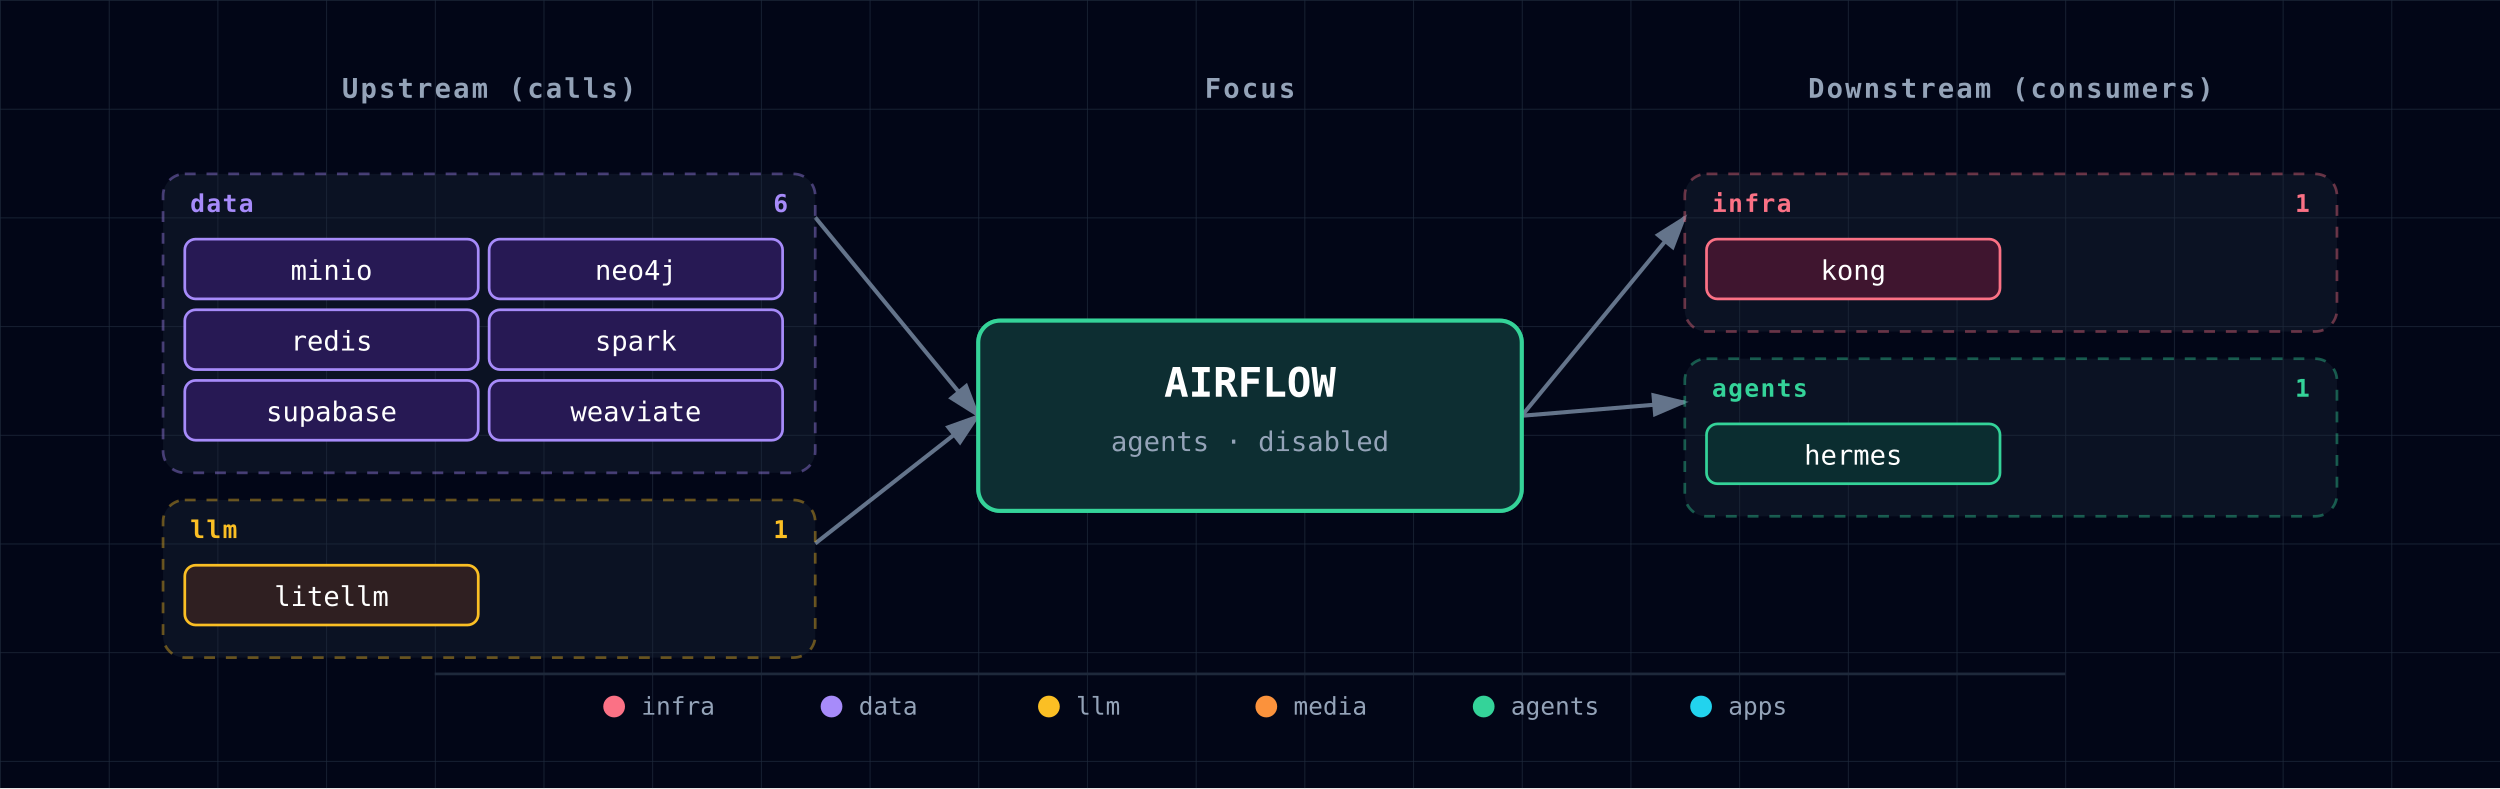
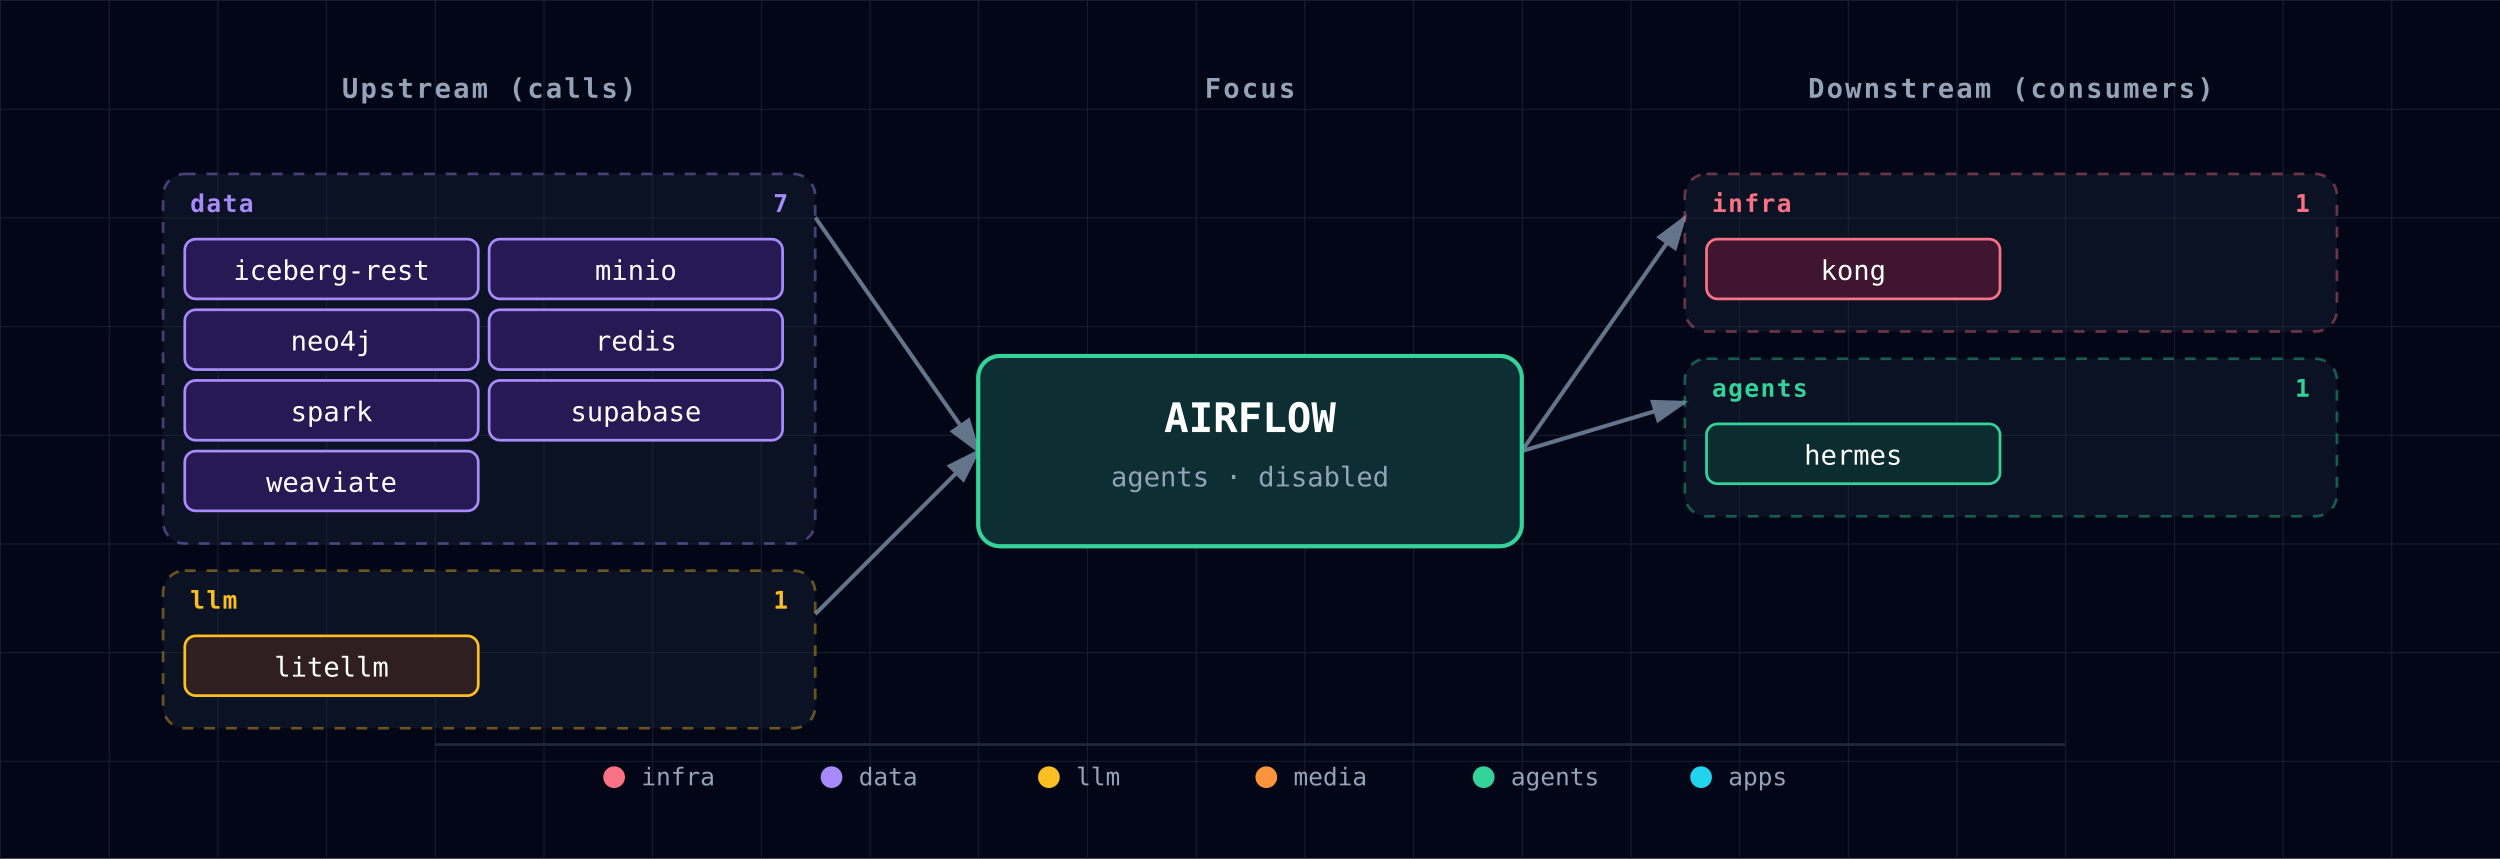
- <svg xmlns="http://www.w3.org/2000/svg" viewBox="0 0 920 290" font-family="'JetBrains Mono', 'Fira Code', Menlo, Consolas, monospace">
+ <svg xmlns="http://www.w3.org/2000/svg" viewBox="0 0 920 316" font-family="'JetBrains Mono', 'Fira Code', Menlo, Consolas, monospace">
  <defs>
    <pattern id="grid" width="40" height="40" patternUnits="userSpaceOnUse">
      <path d="M 40 0 L 0 0 0 40" fill="none" stroke="#1e293b" stroke-width="0.5" />
    </pattern>
    <marker id="arrowhead" markerWidth="9" markerHeight="6" refX="8" refY="3" orient="auto">
      <polygon points="0 0, 9 3, 0 6" fill="#64748b" />
    </marker>
    <filter id="focus-glow" x="-50%" y="-50%" width="200%" height="200%">
      <feGaussianBlur in="SourceAlpha" stdDeviation="6" />
      <feFlood flood-color="#34d399" flood-opacity="0.6" />
      <feComposite in2="SourceAlpha" operator="in" />
      <feMerge>
        <feMergeNode />
        <feMergeNode in="SourceGraphic" />
      </feMerge>
    </filter>
  </defs>
-   <rect width="920" height="290" fill="#020617" />
-   <rect width="920" height="290" fill="url(#grid)" />
+   <rect width="920" height="316" fill="#020617" />
+   <rect width="920" height="316" fill="url(#grid)" />
  <text x="180" y="36" fill="#94a3b8" font-size="10" font-weight="600" text-anchor="middle" letter-spacing="0.08em">Upstream (calls)</text>
  <text x="460" y="36" fill="#94a3b8" font-size="10" font-weight="600" text-anchor="middle" letter-spacing="0.08em">Focus</text>
  <text x="740" y="36" fill="#94a3b8" font-size="10" font-weight="600" text-anchor="middle" letter-spacing="0.08em">Downstream (consumers)</text>
-   <line x1="300" y1="80" x2="360" y2="153" stroke="#64748b" stroke-width="1.5" marker-end="url(#arrowhead)" />
-   <line x1="300" y1="200" x2="360" y2="153" stroke="#64748b" stroke-width="1.5" marker-end="url(#arrowhead)" />
-   <line x1="560" y1="153" x2="620" y2="80" stroke="#64748b" stroke-width="1.5" marker-end="url(#arrowhead)" />
-   <line x1="560" y1="153" x2="620" y2="148" stroke="#64748b" stroke-width="1.5" marker-end="url(#arrowhead)" />
+   <line x1="300" y1="80" x2="360" y2="166" stroke="#64748b" stroke-width="1.5" marker-end="url(#arrowhead)" />
+   <line x1="300" y1="226" x2="360" y2="166" stroke="#64748b" stroke-width="1.5" marker-end="url(#arrowhead)" />
+   <line x1="560" y1="166" x2="620" y2="80" stroke="#64748b" stroke-width="1.5" marker-end="url(#arrowhead)" />
+   <line x1="560" y1="166" x2="620" y2="148" stroke="#64748b" stroke-width="1.5" marker-end="url(#arrowhead)" />
  <g>
    <g class="cluster">
-       <rect x="60" y="64" width="240" height="110" rx="8" fill="rgba(30,41,59,0.35)" stroke="#a78bfa" stroke-width="1" stroke-dasharray="4,4" stroke-opacity="0.4" />
+       <rect x="60" y="64" width="240" height="136" rx="8" fill="rgba(30,41,59,0.35)" stroke="#a78bfa" stroke-width="1" stroke-dasharray="4,4" stroke-opacity="0.4" />
      <text x="70" y="78" fill="#a78bfa" font-size="9" font-weight="700" text-anchor="start" style="letter-spacing:0.06em;text-transform:uppercase;">data</text>
-       <text x="290" y="78" fill="#a78bfa" font-size="9" font-weight="600" text-anchor="end">6</text>
+       <text x="290" y="78" fill="#a78bfa" font-size="9" font-weight="600" text-anchor="end">7</text>
    </g>
    <g>
      <rect x="68" y="88" width="108" height="22" rx="4" fill="#0f172a" />
      <rect x="68" y="88" width="108" height="22" rx="4" fill="rgba(76, 29, 149, 0.4)" stroke="#a78bfa" stroke-width="1" />
-       <text x="122" y="103" fill="white" font-size="10" text-anchor="middle">minio</text>
+       <text x="122" y="103" fill="white" font-size="10" text-anchor="middle">iceberg-rest</text>
    </g>
    <g>
      <rect x="180" y="88" width="108" height="22" rx="4" fill="#0f172a" />
      <rect x="180" y="88" width="108" height="22" rx="4" fill="rgba(76, 29, 149, 0.4)" stroke="#a78bfa" stroke-width="1" />
-       <text x="234" y="103" fill="white" font-size="10" text-anchor="middle">neo4j</text>
+       <text x="234" y="103" fill="white" font-size="10" text-anchor="middle">minio</text>
    </g>
    <g>
      <rect x="68" y="114" width="108" height="22" rx="4" fill="#0f172a" />
      <rect x="68" y="114" width="108" height="22" rx="4" fill="rgba(76, 29, 149, 0.4)" stroke="#a78bfa" stroke-width="1" />
-       <text x="122" y="129" fill="white" font-size="10" text-anchor="middle">redis</text>
+       <text x="122" y="129" fill="white" font-size="10" text-anchor="middle">neo4j</text>
    </g>
    <g>
      <rect x="180" y="114" width="108" height="22" rx="4" fill="#0f172a" />
      <rect x="180" y="114" width="108" height="22" rx="4" fill="rgba(76, 29, 149, 0.4)" stroke="#a78bfa" stroke-width="1" />
-       <text x="234" y="129" fill="white" font-size="10" text-anchor="middle">spark</text>
+       <text x="234" y="129" fill="white" font-size="10" text-anchor="middle">redis</text>
    </g>
    <g>
      <rect x="68" y="140" width="108" height="22" rx="4" fill="#0f172a" />
      <rect x="68" y="140" width="108" height="22" rx="4" fill="rgba(76, 29, 149, 0.4)" stroke="#a78bfa" stroke-width="1" />
-       <text x="122" y="155" fill="white" font-size="10" text-anchor="middle">supabase</text>
+       <text x="122" y="155" fill="white" font-size="10" text-anchor="middle">spark</text>
    </g>
    <g>
      <rect x="180" y="140" width="108" height="22" rx="4" fill="#0f172a" />
      <rect x="180" y="140" width="108" height="22" rx="4" fill="rgba(76, 29, 149, 0.4)" stroke="#a78bfa" stroke-width="1" />
-       <text x="234" y="155" fill="white" font-size="10" text-anchor="middle">weaviate</text>
+       <text x="234" y="155" fill="white" font-size="10" text-anchor="middle">supabase</text>
+     </g>
+     <g>
+       <rect x="68" y="166" width="108" height="22" rx="4" fill="#0f172a" />
+       <rect x="68" y="166" width="108" height="22" rx="4" fill="rgba(76, 29, 149, 0.4)" stroke="#a78bfa" stroke-width="1" />
+       <text x="122" y="181" fill="white" font-size="10" text-anchor="middle">weaviate</text>
    </g>
    <g class="cluster">
-       <rect x="60" y="184" width="240" height="58" rx="8" fill="rgba(30,41,59,0.35)" stroke="#fbbf24" stroke-width="1" stroke-dasharray="4,4" stroke-opacity="0.4" />
-       <text x="70" y="198" fill="#fbbf24" font-size="9" font-weight="700" text-anchor="start" style="letter-spacing:0.06em;text-transform:uppercase;">llm</text>
-       <text x="290" y="198" fill="#fbbf24" font-size="9" font-weight="600" text-anchor="end">1</text>
+       <rect x="60" y="210" width="240" height="58" rx="8" fill="rgba(30,41,59,0.35)" stroke="#fbbf24" stroke-width="1" stroke-dasharray="4,4" stroke-opacity="0.4" />
+       <text x="70" y="224" fill="#fbbf24" font-size="9" font-weight="700" text-anchor="start" style="letter-spacing:0.06em;text-transform:uppercase;">llm</text>
+       <text x="290" y="224" fill="#fbbf24" font-size="9" font-weight="600" text-anchor="end">1</text>
    </g>
    <g>
-       <rect x="68" y="208" width="108" height="22" rx="4" fill="#0f172a" />
-       <rect x="68" y="208" width="108" height="22" rx="4" fill="rgba(120, 53, 15, 0.3)" stroke="#fbbf24" stroke-width="1" />
-       <text x="122" y="223" fill="white" font-size="10" text-anchor="middle">litellm</text>
+       <rect x="68" y="234" width="108" height="22" rx="4" fill="#0f172a" />
+       <rect x="68" y="234" width="108" height="22" rx="4" fill="rgba(120, 53, 15, 0.3)" stroke="#fbbf24" stroke-width="1" />
+       <text x="122" y="249" fill="white" font-size="10" text-anchor="middle">litellm</text>
    </g>
  </g>
  <g>
    <g class="cluster">
      <rect x="620" y="64" width="240" height="58" rx="8" fill="rgba(30,41,59,0.35)" stroke="#fb7185" stroke-width="1" stroke-dasharray="4,4" stroke-opacity="0.4" />
      <text x="630" y="78" fill="#fb7185" font-size="9" font-weight="700" text-anchor="start" style="letter-spacing:0.06em;text-transform:uppercase;">infra</text>
      <text x="850" y="78" fill="#fb7185" font-size="9" font-weight="600" text-anchor="end">1</text>
    </g>
    <g>
      <rect x="628" y="88" width="108" height="22" rx="4" fill="#0f172a" />
      <rect x="628" y="88" width="108" height="22" rx="4" fill="rgba(136, 19, 55, 0.4)" stroke="#fb7185" stroke-width="1" />
      <text x="682" y="103" fill="white" font-size="10" text-anchor="middle">kong</text>
    </g>
    <g class="cluster">
      <rect x="620" y="132" width="240" height="58" rx="8" fill="rgba(30,41,59,0.35)" stroke="#34d399" stroke-width="1" stroke-dasharray="4,4" stroke-opacity="0.4" />
      <text x="630" y="146" fill="#34d399" font-size="9" font-weight="700" text-anchor="start" style="letter-spacing:0.06em;text-transform:uppercase;">agents</text>
      <text x="850" y="146" fill="#34d399" font-size="9" font-weight="600" text-anchor="end">1</text>
    </g>
    <g>
      <rect x="628" y="156" width="108" height="22" rx="4" fill="#0f172a" />
      <rect x="628" y="156" width="108" height="22" rx="4" fill="rgba(6, 78, 59, 0.4)" stroke="#34d399" stroke-width="1" />
      <text x="682" y="171" fill="white" font-size="10" text-anchor="middle">hermes</text>
    </g>
  </g>
  <g class="focus" filter="url(#focus-glow)">
-     <rect x="360" y="118" width="200" height="70" rx="8" fill="#0f172a" />
-     <rect x="360" y="118" width="200" height="70" rx="8" fill="rgba(6, 78, 59, 0.4)" stroke="#34d399" stroke-width="1.5" />
-     <text x="460" y="146" fill="white" font-size="15" font-weight="700" text-anchor="middle">AIRFLOW</text>
-     <text x="460" y="166" fill="#94a3b8" font-size="10" text-anchor="middle">agents · disabled</text>
+     <rect x="360" y="131" width="200" height="70" rx="8" fill="#0f172a" />
+     <rect x="360" y="131" width="200" height="70" rx="8" fill="rgba(6, 78, 59, 0.4)" stroke="#34d399" stroke-width="1.5" />
+     <text x="460" y="159" fill="white" font-size="15" font-weight="700" text-anchor="middle">AIRFLOW</text>
+     <text x="460" y="179" fill="#94a3b8" font-size="10" text-anchor="middle">agents · disabled</text>
  </g>
  <g class="legend">
-     <line x1="160" y1="248" x2="760" y2="248" stroke="#1e293b" stroke-width="1" />
-     <circle cx="226" cy="260" r="4" fill="#fb7185" />
-     <text x="236" y="263" fill="#94a3b8" font-size="9" font-weight="400" text-anchor="start">infra</text>
-     <circle cx="306" cy="260" r="4" fill="#a78bfa" />
-     <text x="316" y="263" fill="#94a3b8" font-size="9" font-weight="400" text-anchor="start">data</text>
-     <circle cx="386" cy="260" r="4" fill="#fbbf24" />
-     <text x="396" y="263" fill="#94a3b8" font-size="9" font-weight="400" text-anchor="start">llm</text>
-     <circle cx="466" cy="260" r="4" fill="#fb923c" />
-     <text x="476" y="263" fill="#94a3b8" font-size="9" font-weight="400" text-anchor="start">media</text>
-     <circle cx="546" cy="260" r="4" fill="#34d399" />
-     <text x="556" y="263" fill="#94a3b8" font-size="9" font-weight="400" text-anchor="start">agents</text>
-     <circle cx="626" cy="260" r="4" fill="#22d3ee" />
-     <text x="636" y="263" fill="#94a3b8" font-size="9" font-weight="400" text-anchor="start">apps</text>
+     <line x1="160" y1="274" x2="760" y2="274" stroke="#1e293b" stroke-width="1" />
+     <circle cx="226" cy="286" r="4" fill="#fb7185" />
+     <text x="236" y="289" fill="#94a3b8" font-size="9" font-weight="400" text-anchor="start">infra</text>
+     <circle cx="306" cy="286" r="4" fill="#a78bfa" />
+     <text x="316" y="289" fill="#94a3b8" font-size="9" font-weight="400" text-anchor="start">data</text>
+     <circle cx="386" cy="286" r="4" fill="#fbbf24" />
+     <text x="396" y="289" fill="#94a3b8" font-size="9" font-weight="400" text-anchor="start">llm</text>
+     <circle cx="466" cy="286" r="4" fill="#fb923c" />
+     <text x="476" y="289" fill="#94a3b8" font-size="9" font-weight="400" text-anchor="start">media</text>
+     <circle cx="546" cy="286" r="4" fill="#34d399" />
+     <text x="556" y="289" fill="#94a3b8" font-size="9" font-weight="400" text-anchor="start">agents</text>
+     <circle cx="626" cy="286" r="4" fill="#22d3ee" />
+     <text x="636" y="289" fill="#94a3b8" font-size="9" font-weight="400" text-anchor="start">apps</text>
  </g>
</svg>
